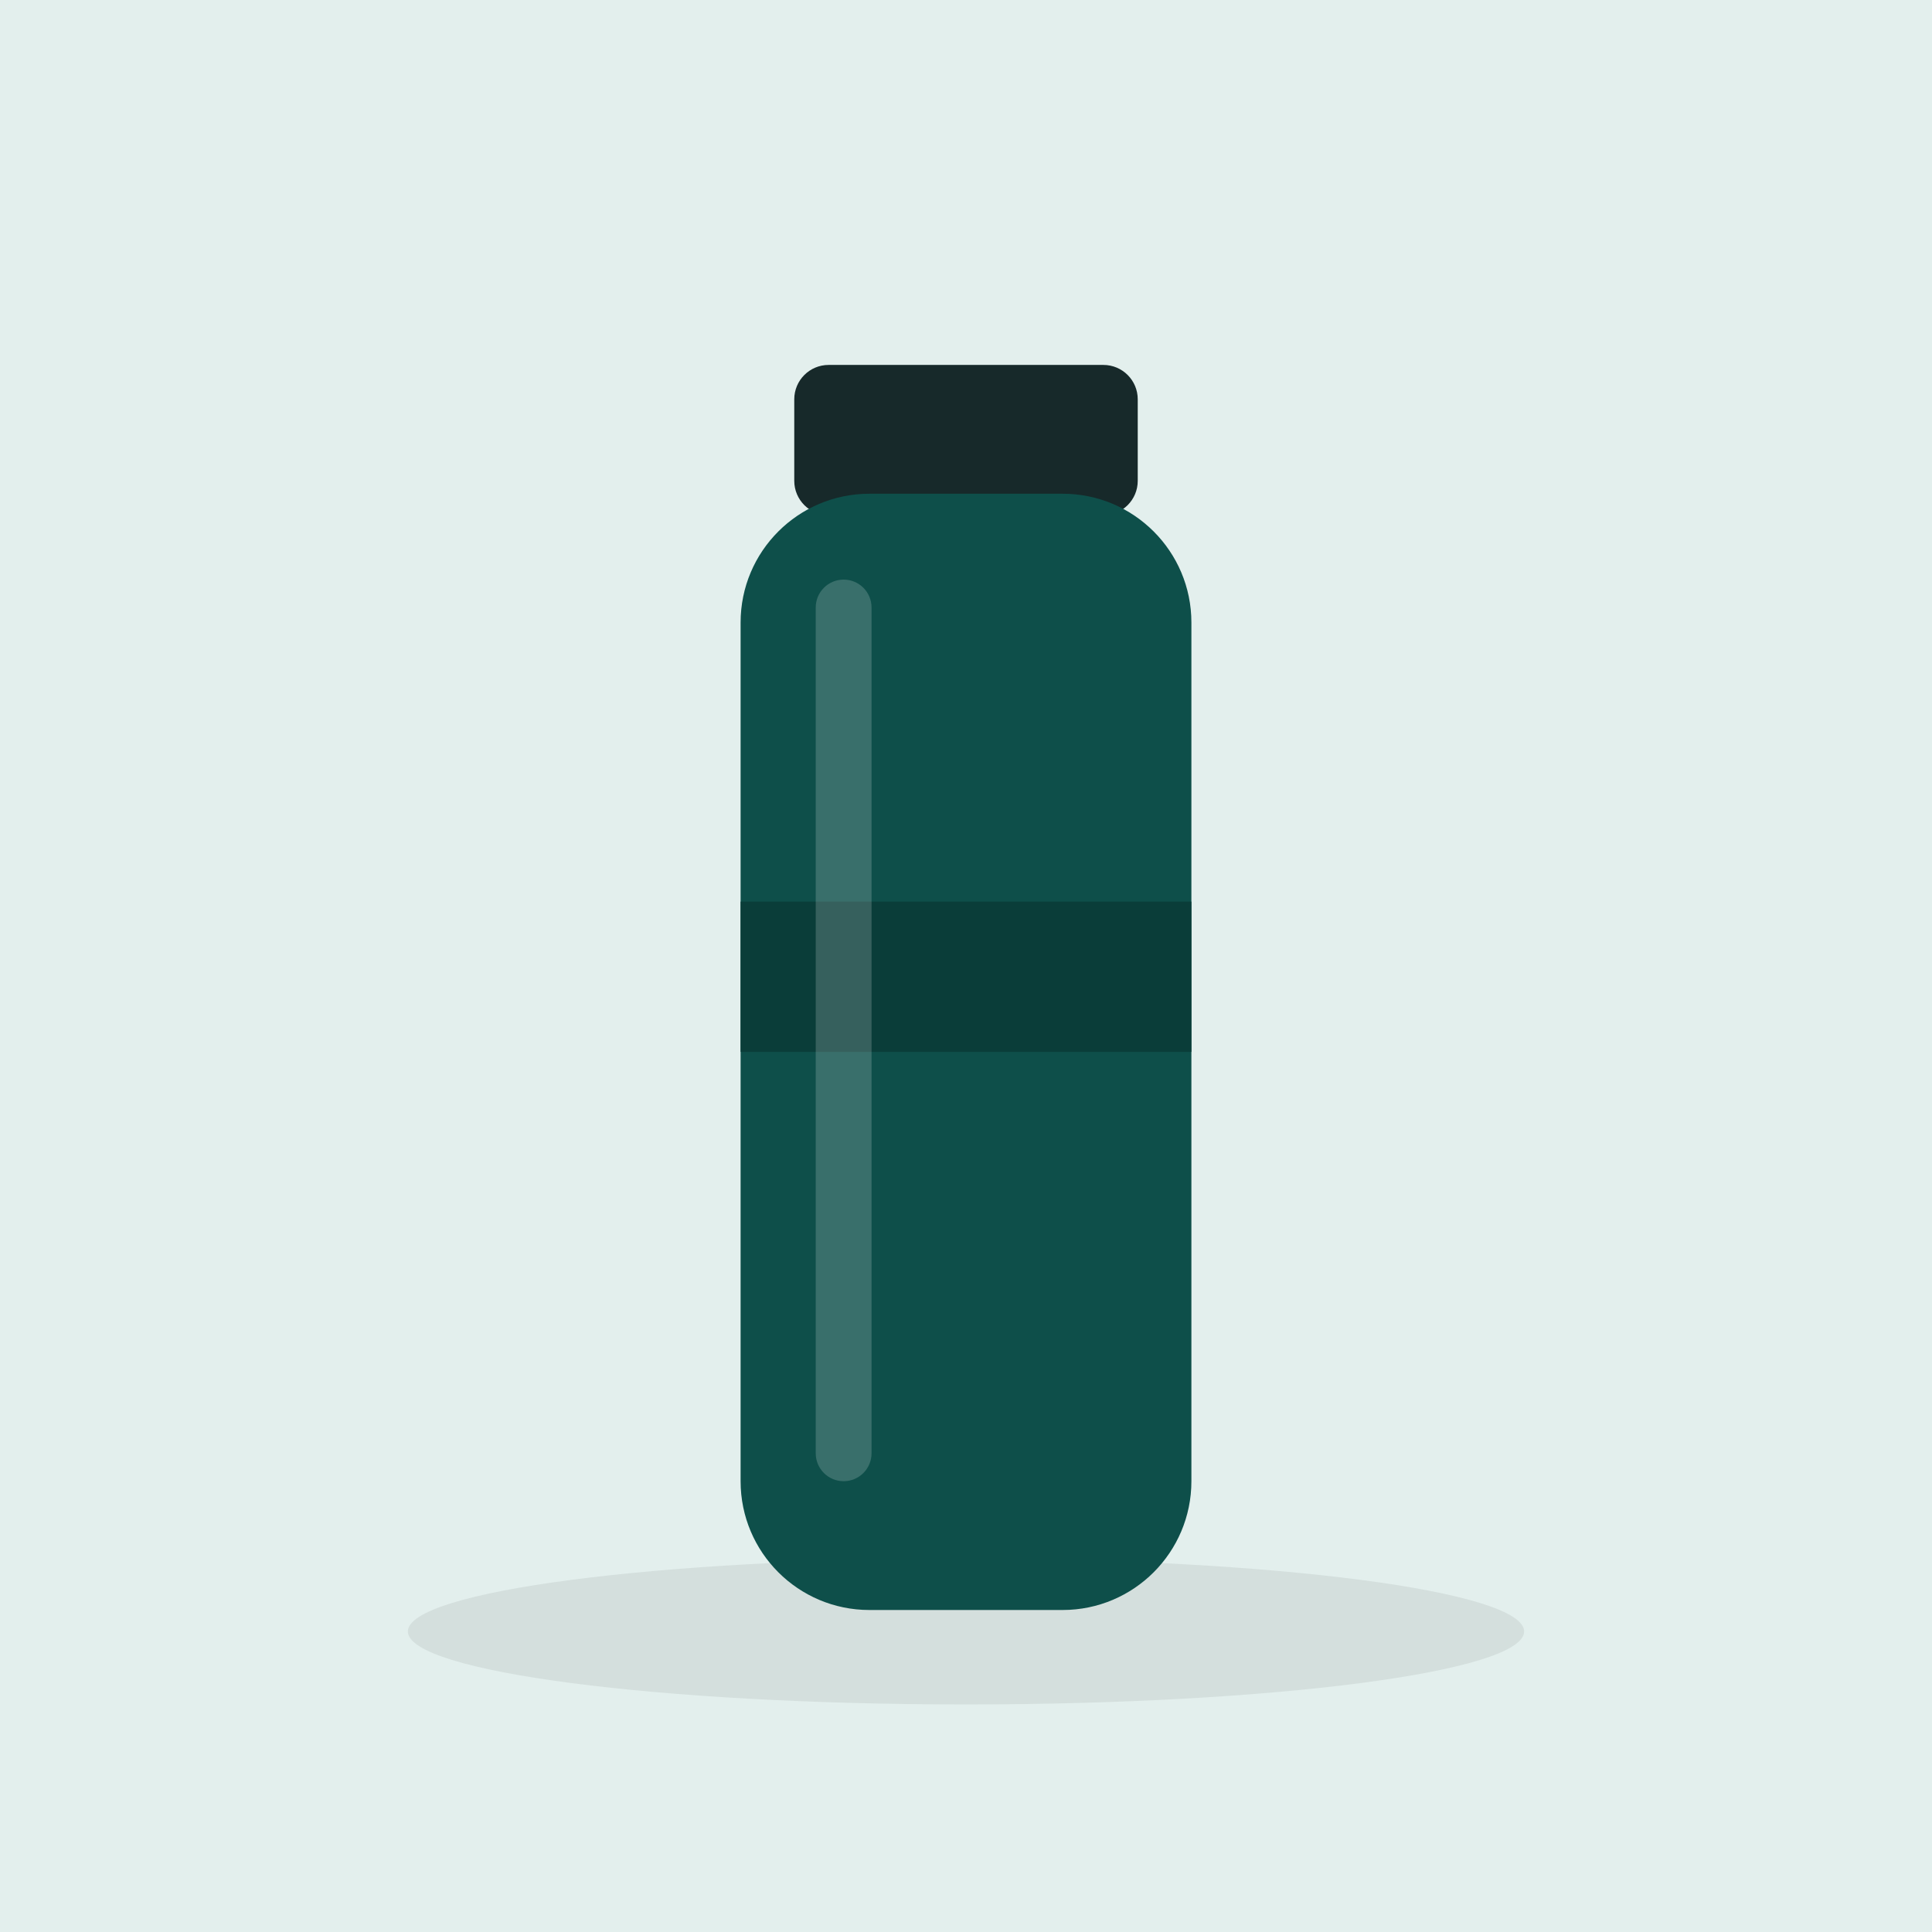
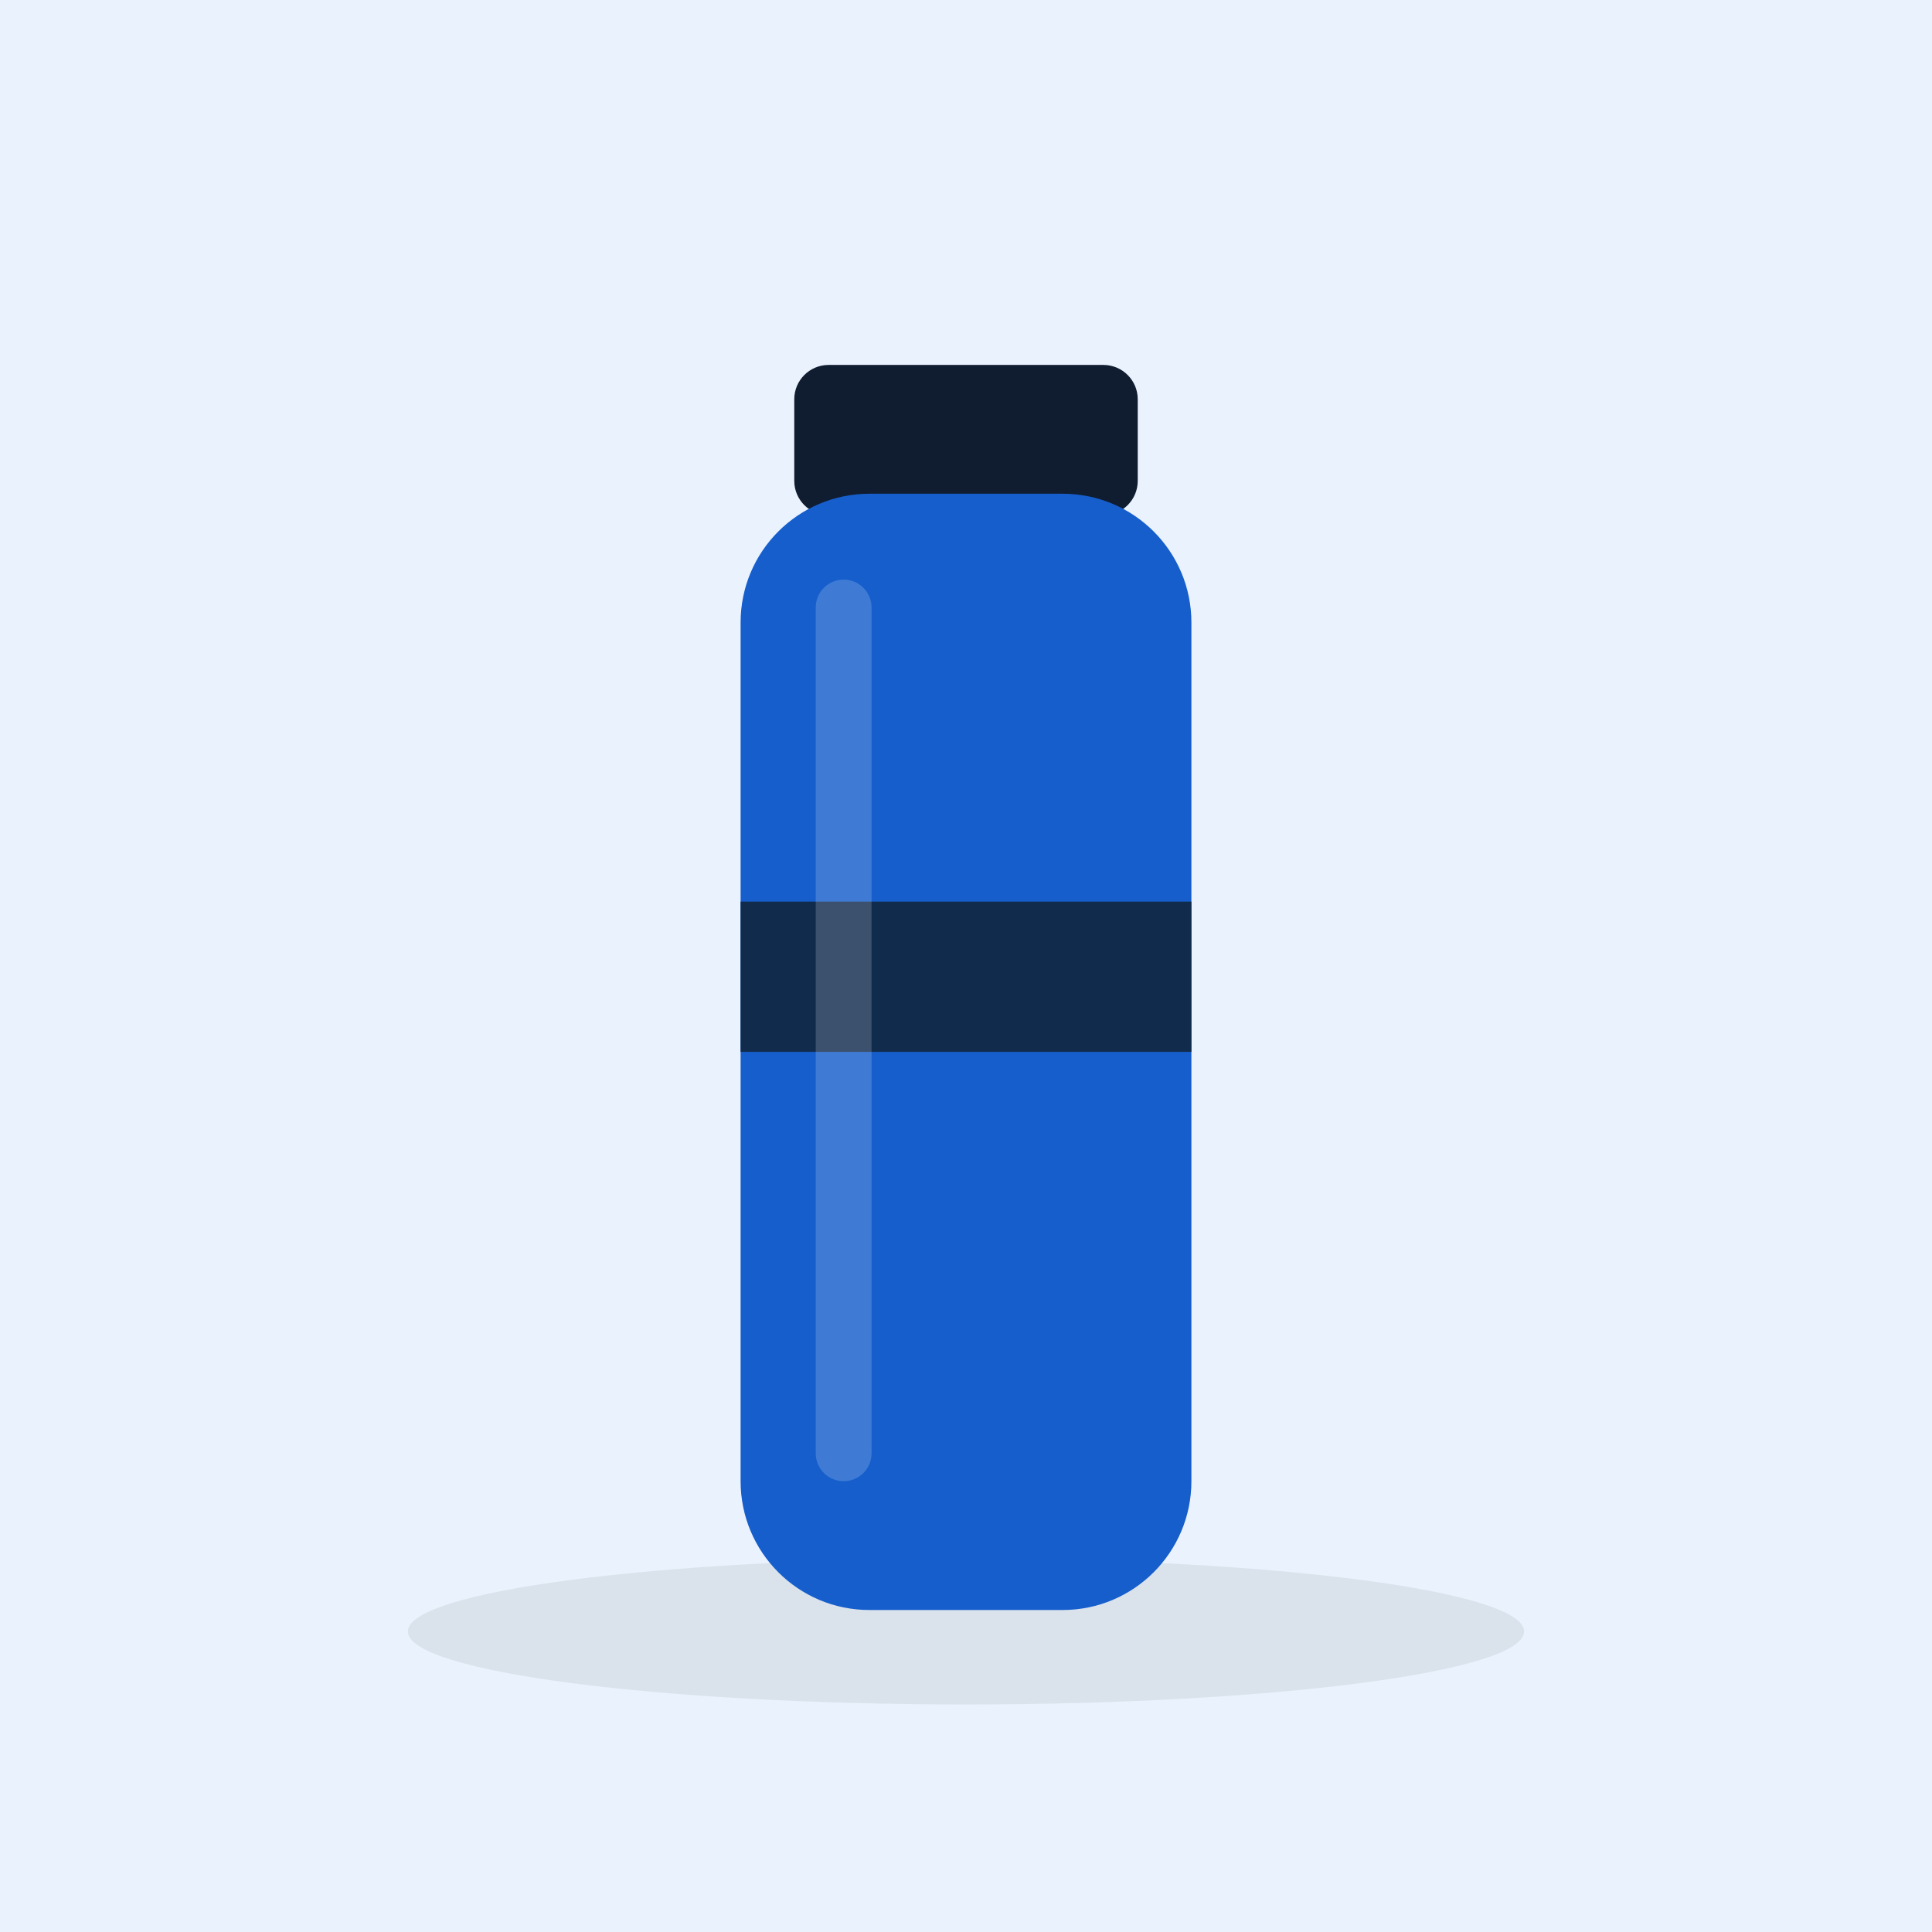
<svg xmlns="http://www.w3.org/2000/svg" viewBox="0 0 900 900" width="900" height="900">
-   <rect width="900" height="900" fill="#e3efed" />
+   <rect width="900" height="900" fill="#eaf2fd" />
  <ellipse cx="450" cy="760" rx="260" ry="34" fill="#000" opacity=".07" />
-   <rect x="370" y="170" width="160" height="70" rx="16" fill="#17292a" />
-   <rect x="345" y="230" width="210" height="520" rx="60" fill="#0e4f4a" />
-   <rect x="345" y="420" width="210" height="70" fill="#0a3d39" />
+   <rect x="370" y="170" width="160" height="70" rx="16" fill="#101d30" />
+   <rect x="345" y="230" width="210" height="520" rx="60" fill="#155ecc" />
+   <rect x="345" y="420" width="210" height="70" fill="#112b4d" />
  <rect x="380" y="270" width="26" height="420" rx="13" fill="#fff" opacity=".18" />
</svg>
